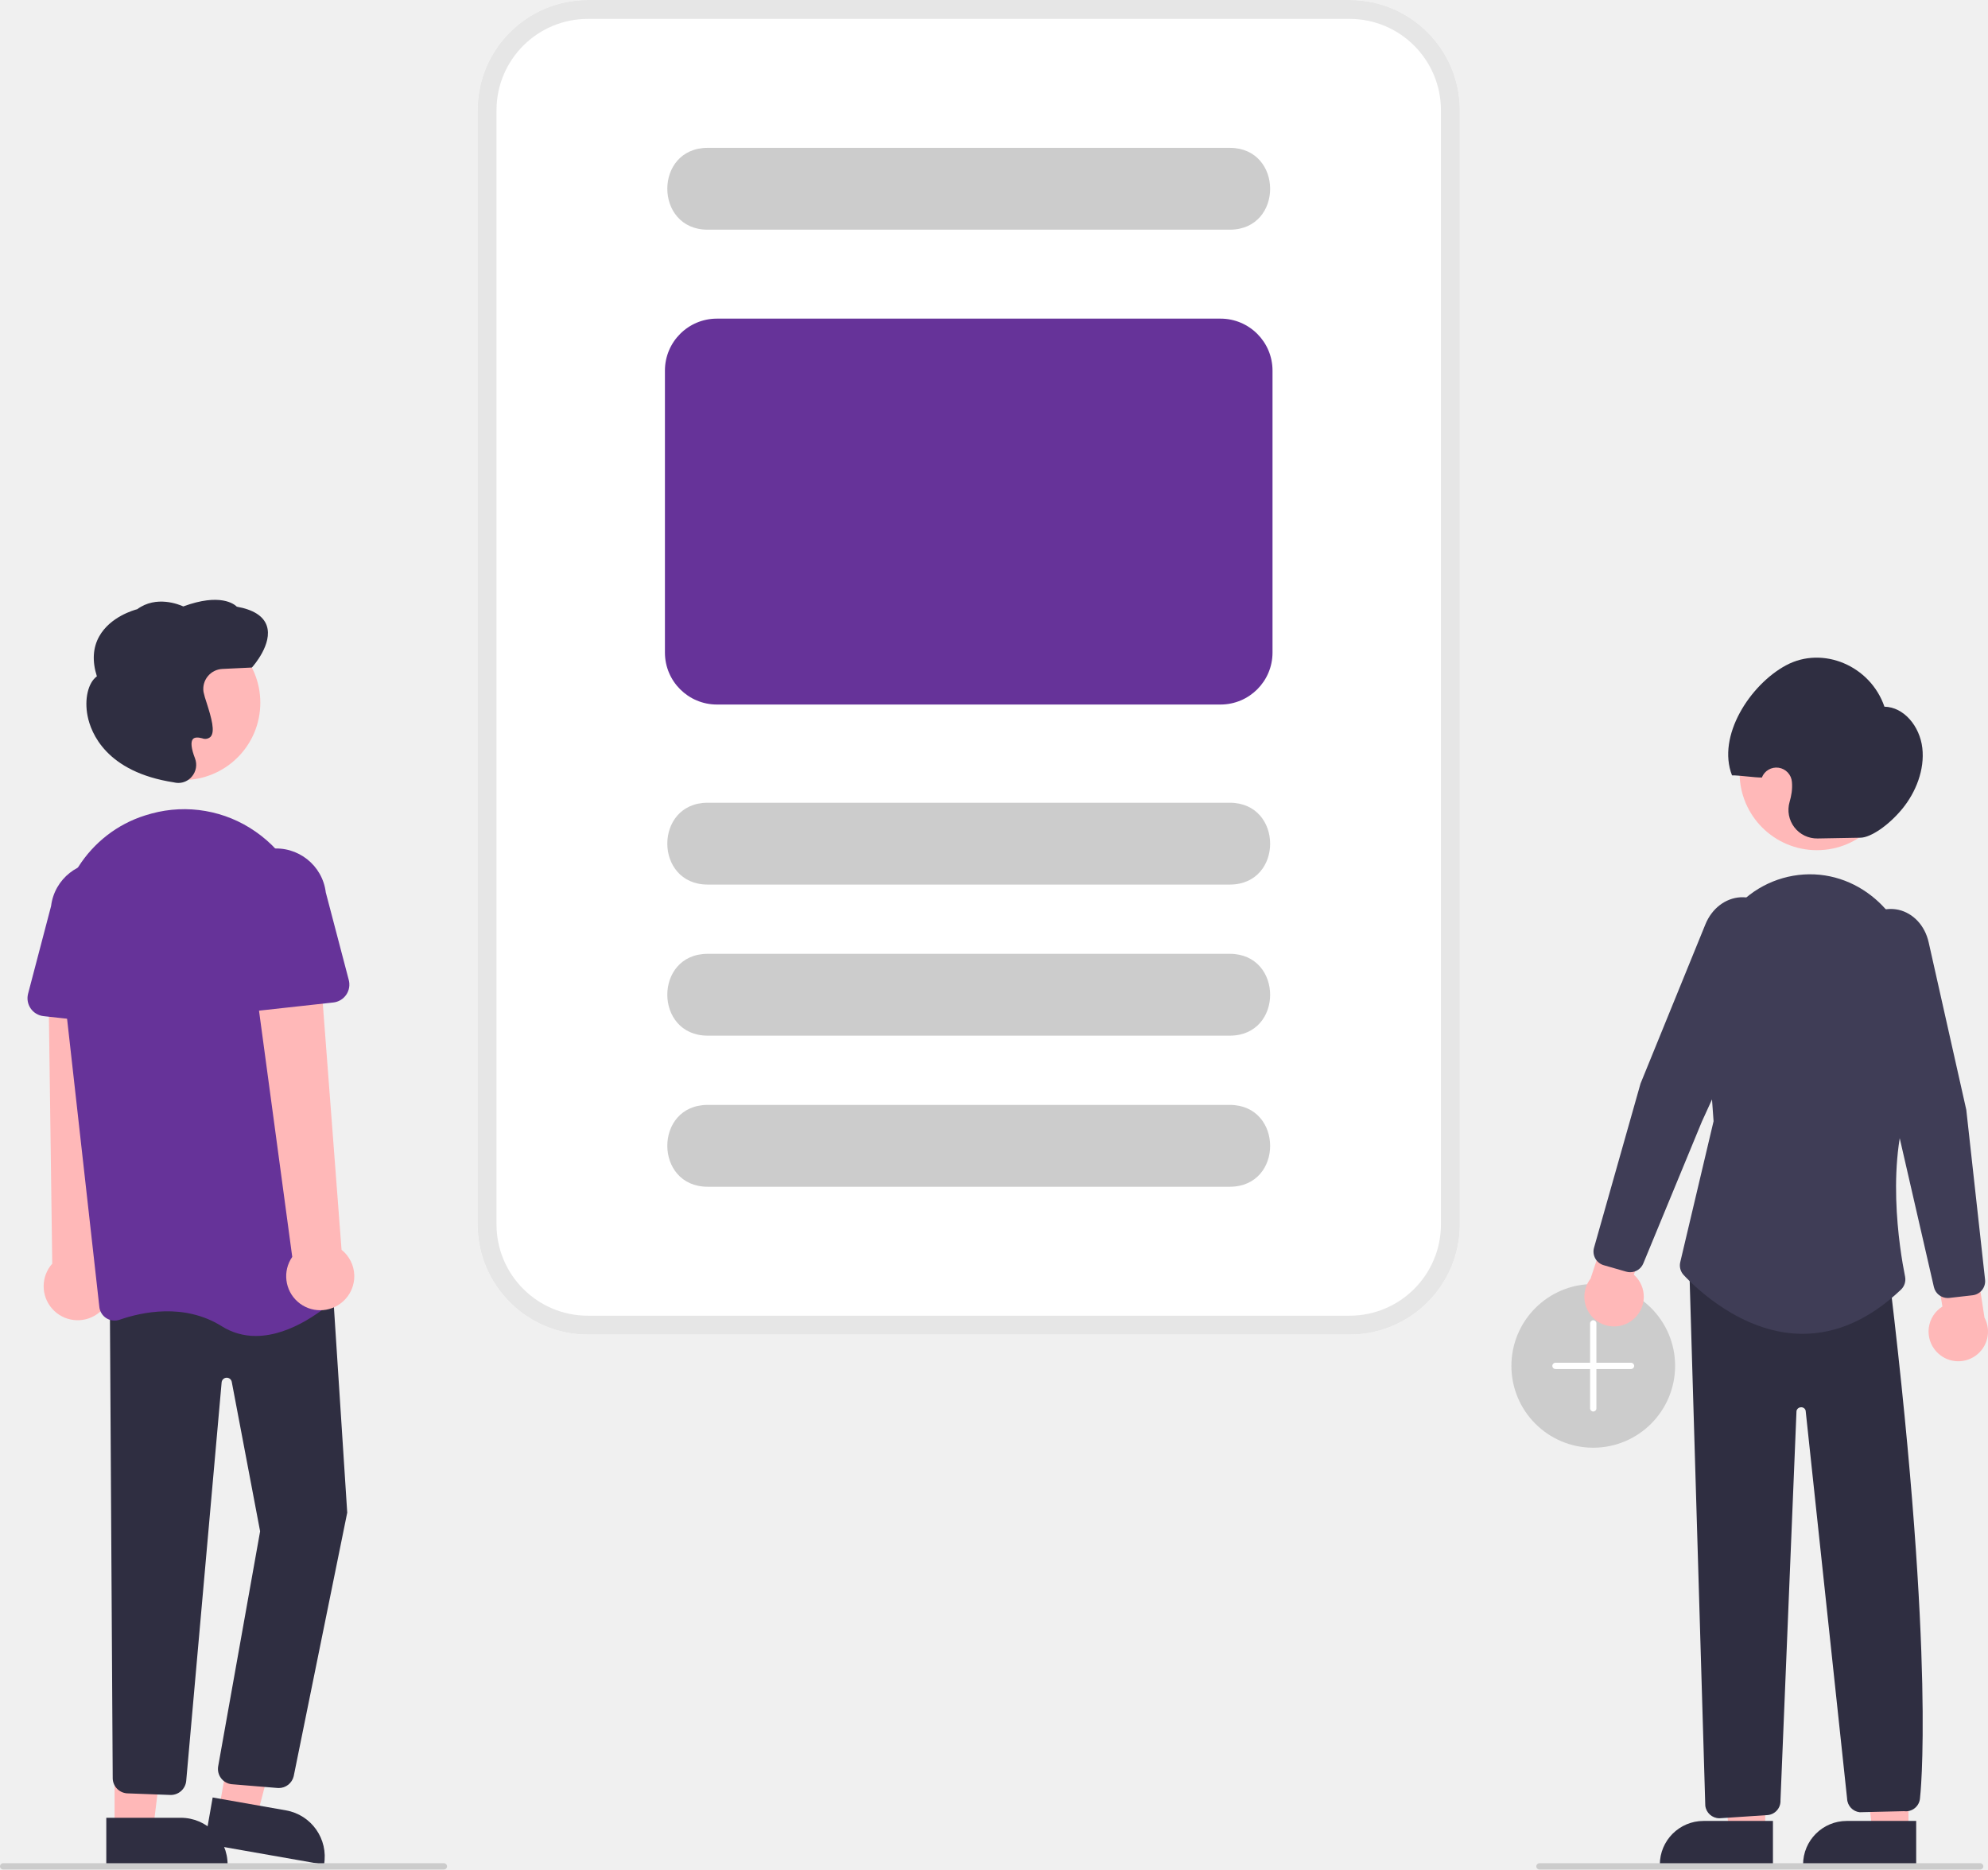
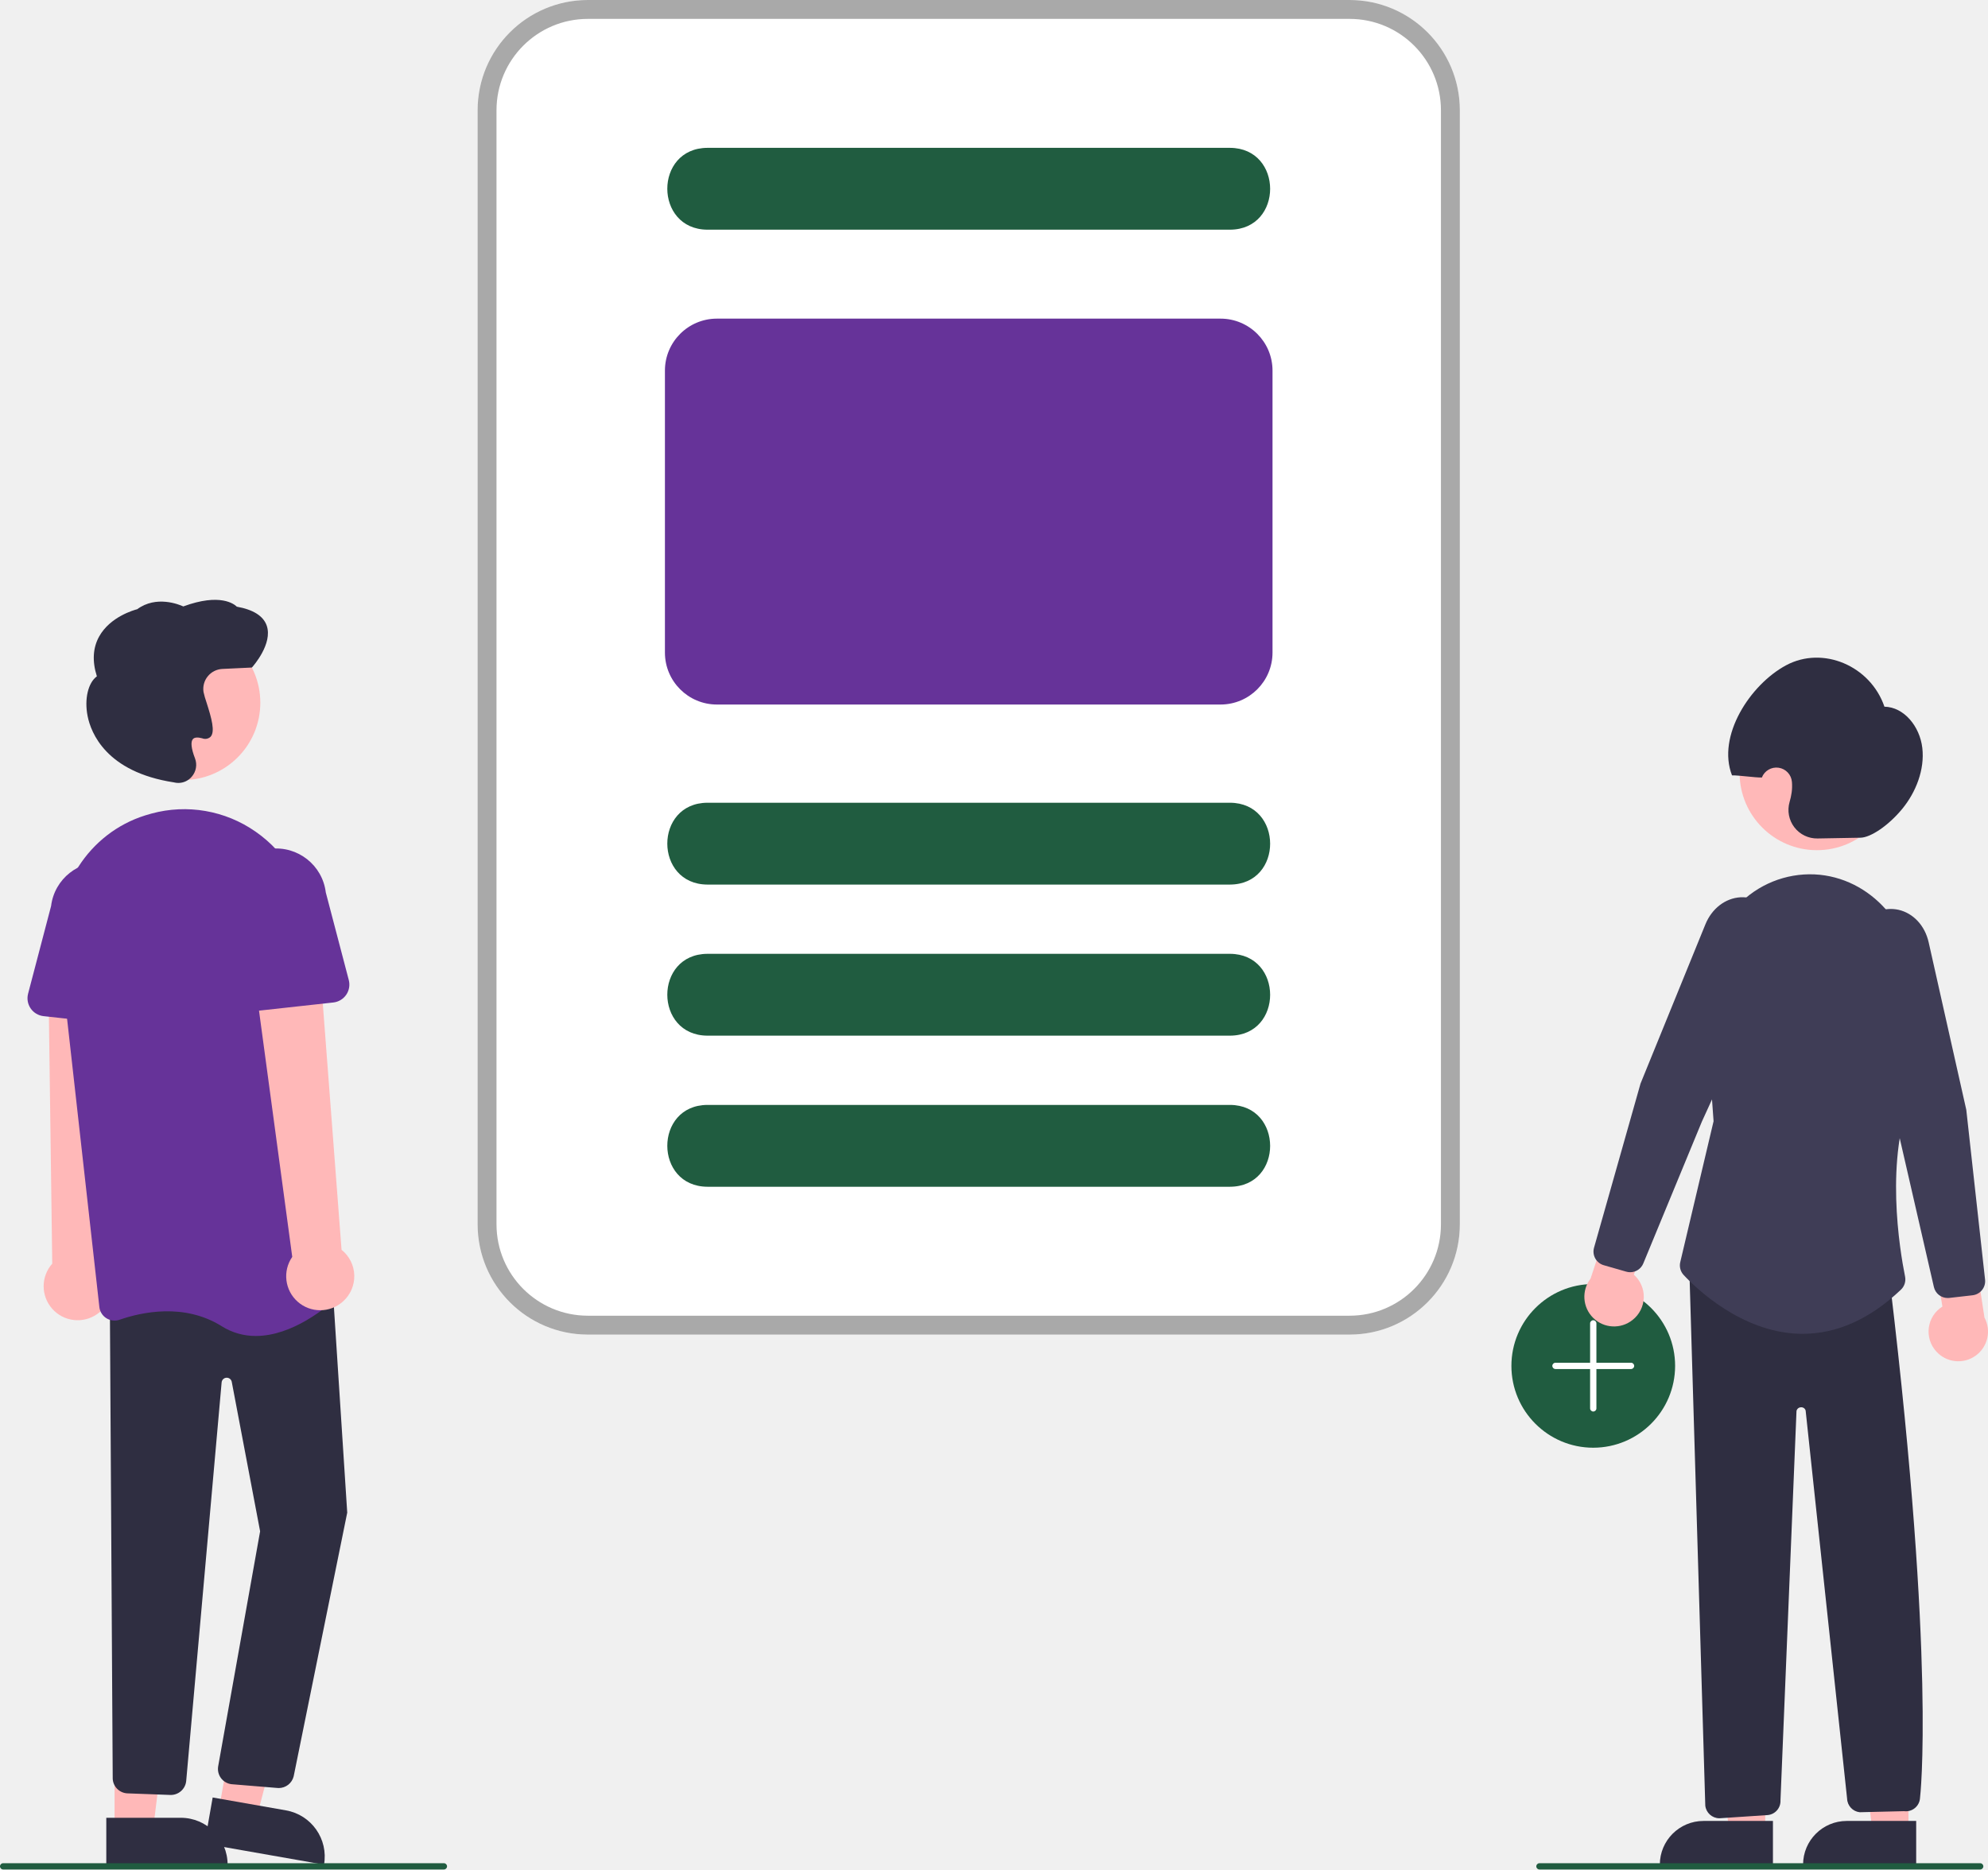
<svg xmlns="http://www.w3.org/2000/svg" data-name="Layer 1" width="631.483" height="593.941" viewBox="0 0 631.483 593.941">
-   <path d="M790.353,612.97a26,26,0,1,1,26-26A26.029,26.029,0,0,1,790.353,612.97Z" transform="translate(-284.2586 -153.0295)" fill="#ccc" />
+   <path d="M790.353,612.97a26,26,0,1,1,26-26A26.029,26.029,0,0,1,790.353,612.97Z" transform="translate(-284.2586 -153.0295)" fill="#205C40" />
  <path d="M802.353,585.97h-11v-12.5a1,1,0,0,0-2,0v12.5h-11a1,1,0,1,0,0,2h11v12.5a1,1,0,0,0,2,0v-12.5h11a1,1,0,0,0,0-2Z" transform="translate(-284.2586 -153.0295)" fill="#fff" />
  <polygon points="606.22 581.779 594.788 581.778 589.352 537.682 606.224 537.683 606.22 581.779" fill="#ffb8b8" />
  <path d="M586.622,578.511h22.048a0,0,0,0,1,0,0V592.393a0,0,0,0,1,0,0H572.74a0,0,0,0,1,0,0v0A13.882,13.882,0,0,1,586.622,578.511Z" fill="#2f2e41" />
  <polygon points="560.72 581.779 549.288 581.778 543.852 537.682 560.724 537.683 560.72 581.779" fill="#ffb8b8" />
  <path d="M541.122,578.511h22.048a0,0,0,0,1,0,0V592.393a0,0,0,0,1,0,0H527.24a0,0,0,0,1,0,0v0A13.882,13.882,0,0,1,541.122,578.511Z" fill="#2f2e41" />
  <path d="M899.285,582.358a9.377,9.377,0,0,1,1.976-14.242l-3.541-21.133,12.318-5.284,4.581,29.915a9.428,9.428,0,0,1-15.334,10.745Z" transform="translate(-284.2586 -153.0295)" fill="#ffb8b8" />
  <path d="M802.847,572.372a9.377,9.377,0,0,0,.404-14.373l6.984-20.258-11.276-7.246-9.46,28.747a9.428,9.428,0,0,0,13.349,13.13Z" transform="translate(-284.2586 -153.0295)" fill="#ffb8b8" />
  <circle cx="577.139" cy="245.542" r="24.561" fill="#ffb8b8" />
  <path d="M802.088,557.216a4.502,4.502,0,0,1-1.245-.176l-7.159-2.055a4.508,4.508,0,0,1-3.088-5.551l14.774-52.162,20.602-50.575c2.049-5.028,6.329-8.325,11.17-8.605a11.446,11.446,0,0,1,10.778,6.277h0a15.621,15.621,0,0,1,.357,13.771l-23.417,51.21-18.616,45.083A4.498,4.498,0,0,1,802.088,557.216Z" transform="translate(-284.2586 -153.0295)" fill="#3f3d56" />
  <path d="M875.258,419.169l-13.647.243a9.074,9.074,0,0,1-8.896-11.59,21.128,21.128,0,0,0,.656-3.013,15.224,15.224,0,0,0,.09-3.354,4.952,4.952,0,0,0-9.554-1.408v0c-2.295.033-7.183-.715-9.478-.683-4.872-12.49,5.745-28.833,17.174-34.972,11.651-6.258,26.775.109,31.241,13.152,6.198.111,11.235,6.225,12.033,13.106s-2.032,14.067-6.363,19.342S878.497,419.112,875.258,419.169Z" transform="translate(-284.2586 -153.0295)" fill="#2f2e41" />
  <path d="M830.4,730.691a4.515,4.515,0,0,1-4.461-4.01l-5.063-170.235,63.787,4.541.049.41c14.415,120.663,9.487,162.432,9.436,162.839a4.498,4.498,0,0,1-5.075,4.203l-14.097.338a4.498,4.498,0,0,1-3.989-4.296l-13.171-123.3a1.406,1.406,0,0,0-1.466-1.056,1.463,1.463,0,0,0-1.439,1.177l-5.089,123.704a4.481,4.481,0,0,1-4.041,4.67l-14.932.993A4.456,4.456,0,0,1,830.4,730.691Z" transform="translate(-284.2586 -153.0295)" fill="#2f2e41" />
  <path d="M856.868,576.787c-.382,0-.762-.006-1.145-.018-18.342-.552-32.692-14.429-36.653-18.669a4.478,4.478,0,0,1-1.081-4.097l10.581-44.764-2.807-38.917a38.369,38.369,0,0,1,10.506-29.633,31.664,31.664,0,0,1,24.386-9.866c17.855.852,31.941,16.812,32.069,36.333.198,30.235-.693,32.312-.985,32.995-8.911,20.797-4.044,49.989-2.34,58.441a4.516,4.516,0,0,1-1.337,4.188C878.262,572.078,867.772,576.787,856.868,576.787Z" transform="translate(-284.2586 -153.0295)" fill="#3f3d56" />
  <path d="M902.933,565.408a4.497,4.497,0,0,1-4.38-3.494L887.636,514.357l-14.631-54.357a15.621,15.621,0,0,1,2.627-13.522,11.456,11.456,0,0,1,11.666-4.41c4.729,1.076,8.405,5.035,9.595,10.333l11.955,53.229,5.962,53.941a4.509,4.509,0,0,1-3.963,4.965l-7.4.844A4.487,4.487,0,0,1,902.933,565.408Z" transform="translate(-284.2586 -153.0295)" fill="#3f3d56" />
  <path d="M315.09,570.537a10.743,10.743,0,0,0,1.582-16.396l4.167-93.018-21.216,2.381,1.233,90.985a10.801,10.801,0,0,0,14.234,16.048Z" transform="translate(-284.2586 -153.0295)" fill="#ffb8b8" />
  <polygon points="69.534 574.966 81.609 577.089 93.543 531.525 77.722 528.392 69.534 574.966" fill="#ffb8b8" />
  <path d="M350.232,727.314h38.531a0,0,0,0,1,0,0v14.887a0,0,0,0,1,0,0H365.119A14.887,14.887,0,0,1,350.232,727.314v0A0,0,0,0,1,350.232,727.314Z" transform="translate(321.9357 1369.365) rotate(-170.0292)" fill="#2f2e41" />
  <polygon points="36.392 581.01 48.652 581.01 54.484 533.722 36.39 533.723 36.392 581.01" fill="#ffb8b8" />
  <path d="M318.024,730.536h38.531a0,0,0,0,1,0,0v14.887a0,0,0,0,1,0,0H332.911a14.887,14.887,0,0,1-14.887-14.887v0a0,0,0,0,1,0,0Z" transform="translate(390.3537 1322.915) rotate(179.9974)" fill="#2f2e41" />
  <path d="M372.803,721.09a4.748,4.748,0,0,1-.573-.034l-14.43-1.187a4.881,4.881,0,0,1-4.243-5.66l13.325-74.681-9.004-47.474a1.627,1.627,0,0,0-3.219.16L343.405,718.842a4.924,4.924,0,0,1-5.21,4.437l-13.595-.506a4.888,4.888,0,0,1-4.536-4.631l-.914-151.768,70.481-8.81,4.924,76.041-.02.081-16.991,83.675A4.886,4.886,0,0,1,372.803,721.09Z" transform="translate(-284.2586 -153.0295)" fill="#2f2e41" />
  <circle cx="58.129" cy="223.255" r="24.561" fill="#ffb8b8" />
  <path d="M365.53,577.467a20.11,20.11,0,0,1-10.857-3.106c-11.897-7.436-25.411-4.481-32.407-2.057a4.88,4.88,0,0,1-4.221-.481,4.811,4.811,0,0,1-2.224-3.552L303.099,454.646c-2.132-19.038,9.336-36.937,27.268-42.56h0q1.011-.317,2.055-.601a39.569,39.569,0,0,1,32.972,5.723,40.204,40.204,0,0,1,17.167,29.353L393.271,560.948a4.807,4.807,0,0,1-1.527,4.007C387.99,568.428,377.092,577.466,365.53,577.467Z" transform="translate(-284.2586 -153.0295)" fill="#663399" />
  <path d="M326.789,479.012l-28.703-3.156a5.717,5.717,0,0,1-4.905-7.134l7.306-27.846a15.879,15.879,0,0,1,31.556,3.563l1.085,28.675a5.717,5.717,0,0,1-6.338,5.898Z" transform="translate(-284.2586 -153.0295)" fill="#663399" />
  <path d="M393.156,566.554a10.743,10.743,0,0,0-.406-16.468l-7.073-92.842-20.789,4.68,12.203,90.414a10.801,10.801,0,0,0,16.064,14.216Z" transform="translate(-284.2586 -153.0295)" fill="#ffb8b8" />
  <path d="M356.919,473.176a5.711,5.711,0,0,1-1.818-4.4l1.085-28.675a15.879,15.879,0,0,1,31.556-3.563l7.306,27.846a5.717,5.717,0,0,1-4.905,7.134l-28.703,3.156A5.711,5.711,0,0,1,356.919,473.176Z" transform="translate(-284.2586 -153.0295)" fill="#663399" />
  <path d="M340.927,401.771a5.683,5.683,0,0,1-1.297-.151l-.125-.03c-21.594-3.304-26.367-15.812-27.414-21.035-1.084-5.408.15-10.628,2.94-12.656-1.521-4.803-1.277-9.061.727-12.662,3.495-6.28,11.081-8.404,12.098-8.664,6.058-4.469,13.306-1.486,14.625-.881,11.719-4.335,16.198-.727,17.008.079,5.238.941,8.431,2.964,9.491,6.016,1.991,5.731-4.305,12.86-4.574,13.161l-.14.156-9.38.447a6.358,6.358,0,0,0-5.981,7.317h0a29.604,29.604,0,0,0,.96,3.355c1.602,5.006,2.802,9.283,1.254,10.909a2.51,2.51,0,0,1-2.625.455c-1.467-.392-2.462-.31-2.958.245-.77.859-.535,3.035.662,6.125a5.739,5.739,0,0,1-1.046,5.847A5.568,5.568,0,0,1,340.927,401.771Z" transform="translate(-284.2586 -153.0295)" fill="#2f2e41" />
-   <path d="M425.259,746.97h-140a1,1,0,0,1,0-2h140a1,1,0,1,1,0,2Z" transform="translate(-284.2586 -153.0295)" fill="#ccc" />
-   <path d="M913.259,746.97h-140a1,1,0,0,1,0-2h140a1,1,0,1,1,0,2Z" transform="translate(-284.2586 -153.0295)" fill="#ccc" />
+   <path d="M425.259,746.97h-140a1,1,0,0,1,0-2h140a1,1,0,1,1,0,2Z" transform="translate(-284.2586 -153.0295)" fill="#205C40" />
+   <path d="M913.259,746.97h-140a1,1,0,0,1,0-2h140a1,1,0,1,1,0,2Z" transform="translate(-284.2586 -153.0295)" fill="#205C40" />
  <path d="M712.971,577.03h-242a35.04,35.04,0,0,1-35-35v-354a35.04,35.04,0,0,1,35-35h242a35.04,35.04,0,0,1,35,35v354A35.04,35.04,0,0,1,712.971,577.03Z" transform="translate(-284.2586 -153.0295)" fill="#fff" />
-   <path d="M674.972,434.059h-166c-16.957-.082-17.028-25.912.001-26l165.999-0C691.917,408.138,692.009,433.97,674.972,434.059Z" transform="translate(-284.2586 -153.0295)" fill="#ccc" />
-   <path d="M674.972,226h-166c-16.957-.082-17.028-25.912.001-26L674.972,200C691.917,200.079,692.009,225.911,674.972,226Z" transform="translate(-284.2586 -153.0295)" fill="#ccc" />
-   <path d="M674.972,482.059h-166c-16.957-.082-17.028-25.912.001-26l165.999-0C691.917,456.138,692.009,481.97,674.972,482.059Z" transform="translate(-284.2586 -153.0295)" fill="#ccc" />
-   <path d="M674.972,530.059h-166c-16.957-.082-17.028-25.912.001-26l165.999-0C691.917,504.138,692.009,529.97,674.972,530.059Z" transform="translate(-284.2586 -153.0295)" fill="#ccc" />
+   <path d="M674.972,434.059h-166c-16.957-.082-17.028-25.912.001-26l165.999-0C691.917,408.138,692.009,433.97,674.972,434.059Z" transform="translate(-284.2586 -153.0295)" fill="#205C40" />
+   <path d="M674.972,226h-166c-16.957-.082-17.028-25.912.001-26L674.972,200C691.917,200.079,692.009,225.911,674.972,226Z" transform="translate(-284.2586 -153.0295)" fill="#205C40" />
+   <path d="M674.972,482.059h-166c-16.957-.082-17.028-25.912.001-26l165.999-0C691.917,456.138,692.009,481.97,674.972,482.059Z" transform="translate(-284.2586 -153.0295)" fill="#205C40" />
+   <path d="M674.972,530.059h-166c-16.957-.082-17.028-25.912.001-26l165.999-0C691.917,504.138,692.009,529.97,674.972,530.059Z" transform="translate(-284.2586 -153.0295)" fill="#205C40" />
  <path d="M671.971,376.859h-160a16.519,16.519,0,0,1-16.5-16.5V270.759a16.519,16.519,0,0,1,16.5-16.5h160a16.519,16.519,0,0,1,16.5,16.5v89.6A16.519,16.519,0,0,1,671.971,376.859Z" transform="translate(-284.2586 -153.0295)" fill="#663399" />
-   <path d="M712.971,577.03h-242a35.04,35.04,0,0,1-35-35v-354a35.04,35.04,0,0,1,35-35h242a35.04,35.04,0,0,1,35,35v354A35.04,35.04,0,0,1,712.971,577.03Zm-242-418a29.033,29.033,0,0,0-29,29v354a29.033,29.033,0,0,0,29,29h242a29.033,29.033,0,0,0,29-29v-354a29.033,29.033,0,0,0-29-29Z" transform="translate(-284.2586 -153.0295)" fill="#e6e6e6" />
+   <path d="M712.971,577.03h-242a35.04,35.04,0,0,1-35-35v-354a35.04,35.04,0,0,1,35-35h242a35.04,35.04,0,0,1,35,35v354A35.04,35.04,0,0,1,712.971,577.03Zm-242-418a29.033,29.033,0,0,0-29,29v354a29.033,29.033,0,0,0,29,29h242a29.033,29.033,0,0,0,29-29v-354a29.033,29.033,0,0,0-29-29Z" transform="translate(-284.2586 -153.0295)" fill="#a9a9a9" />
</svg>
